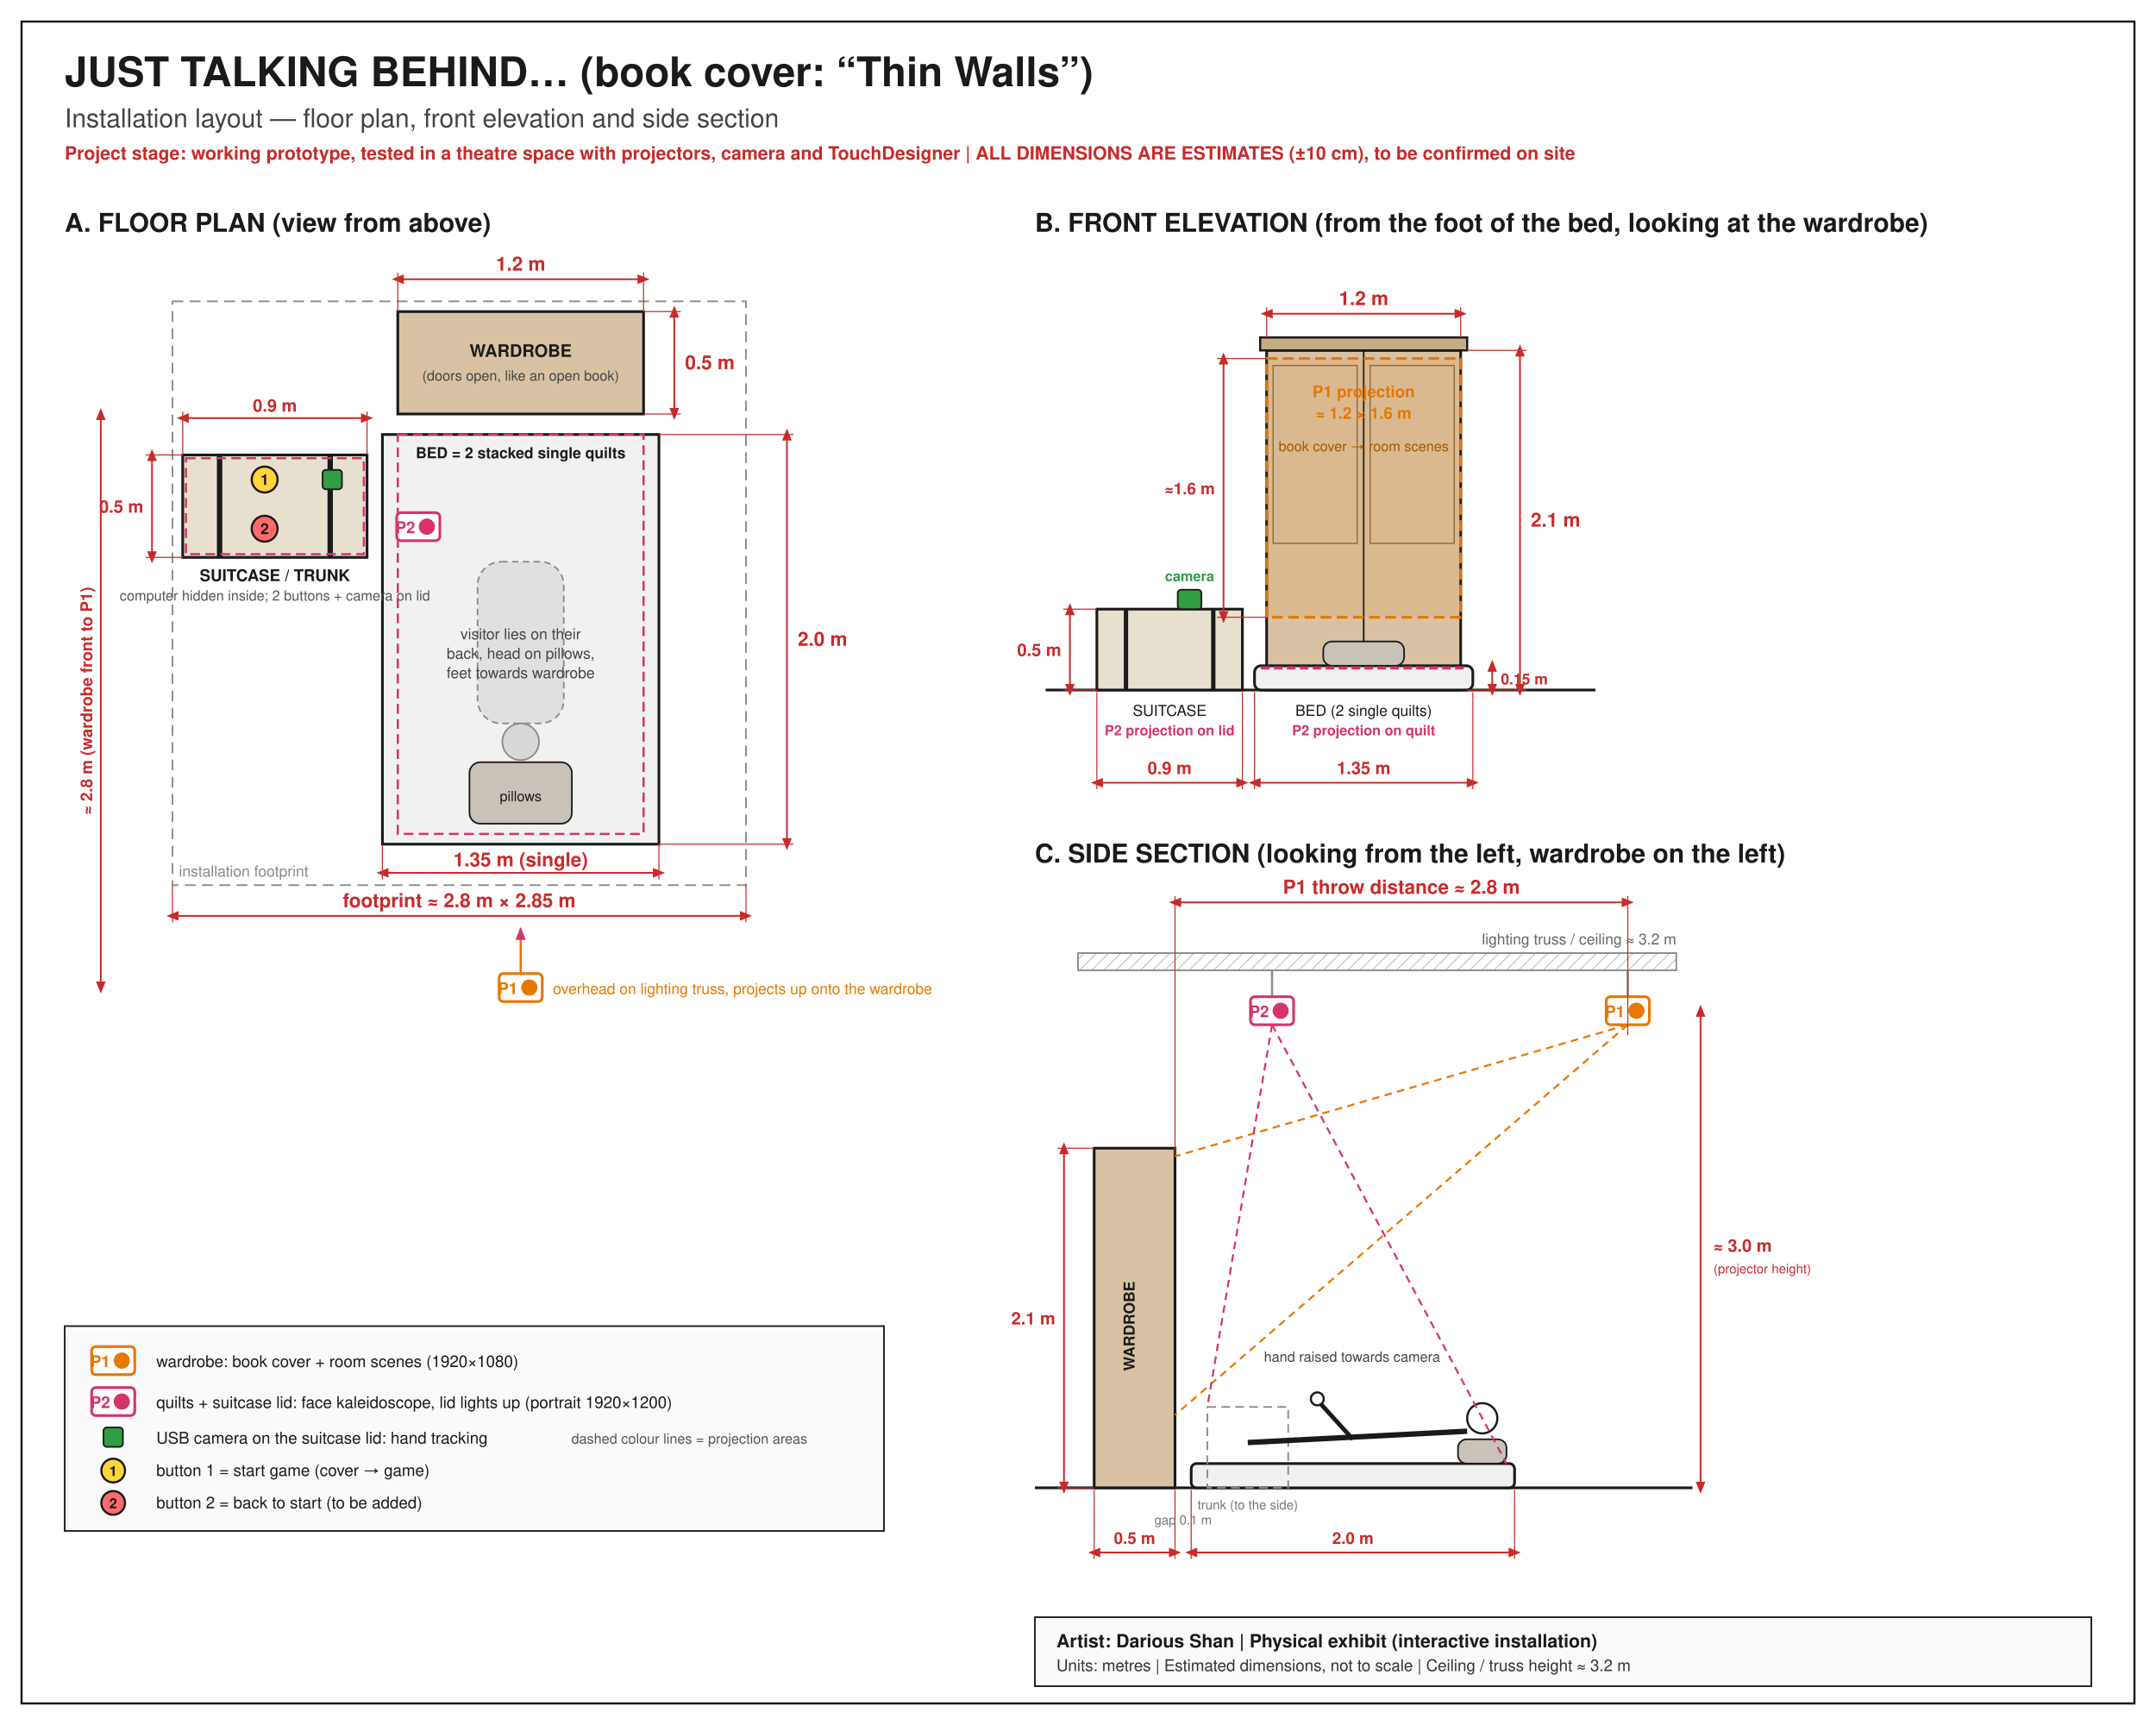
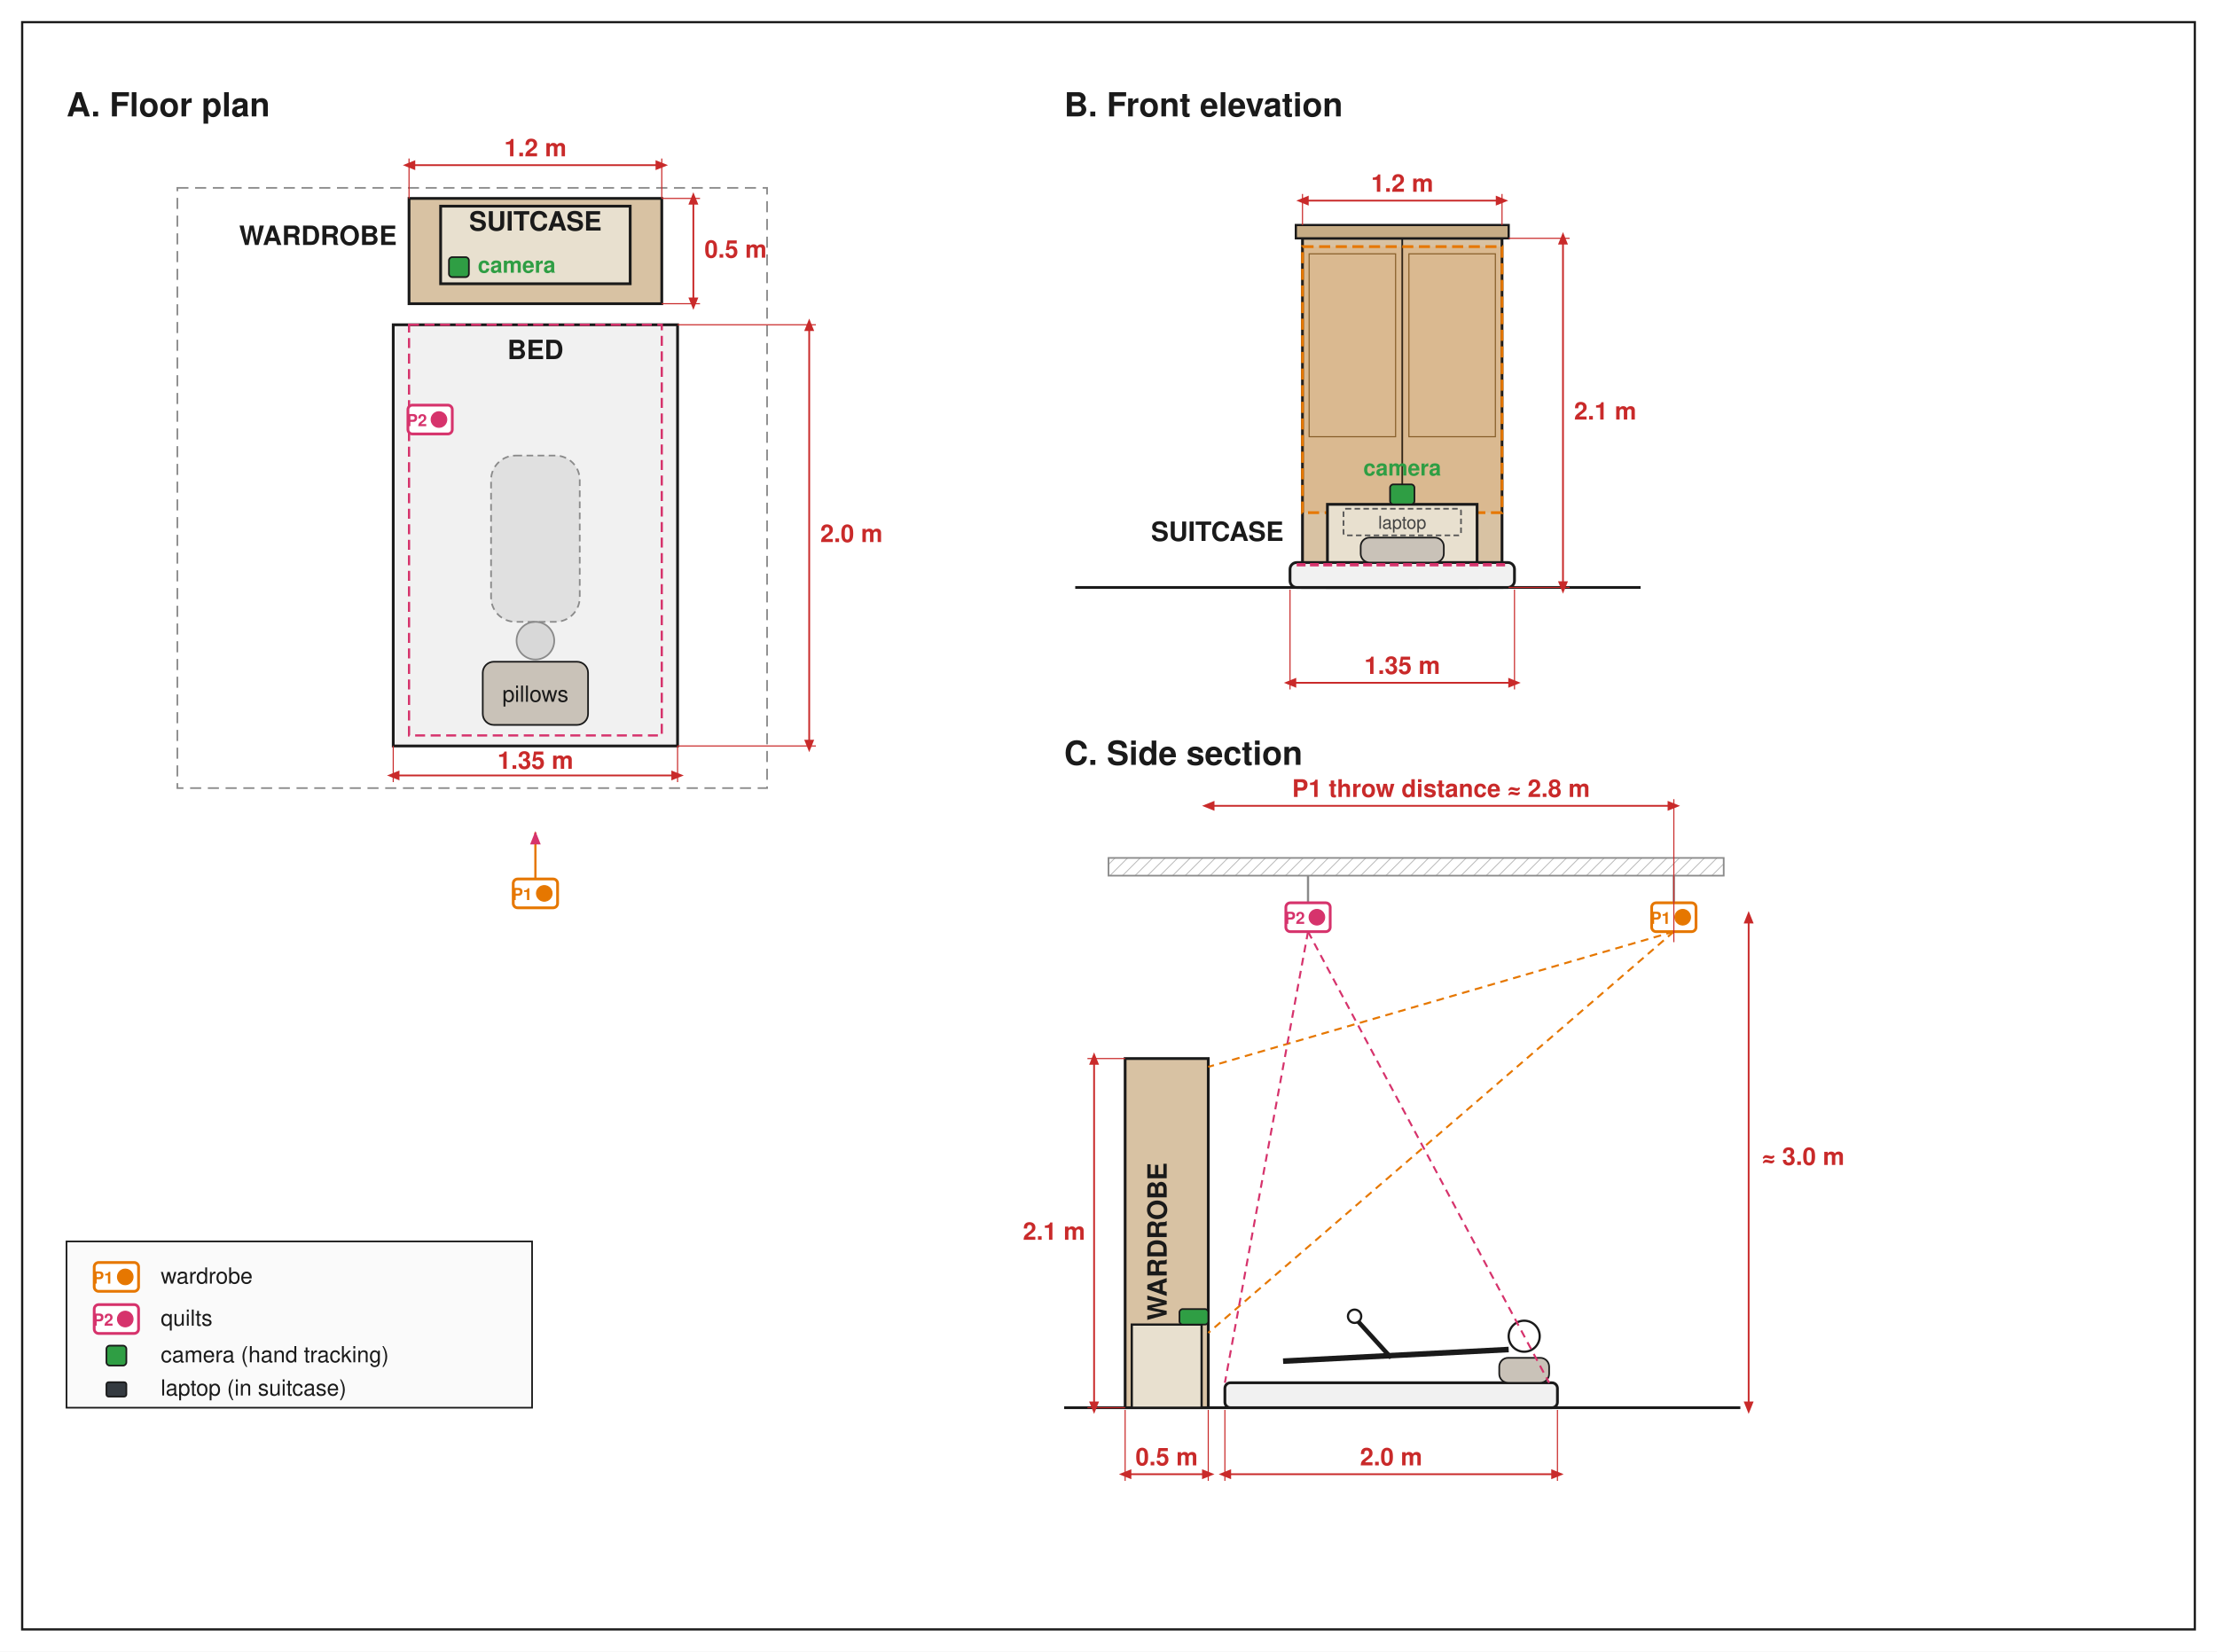
- <svg xmlns="http://www.w3.org/2000/svg" width="2000" height="1600" viewBox="0 0 2000 1600" font-family="Helvetica, Arial, sans-serif">
+ <svg xmlns="http://www.w3.org/2000/svg" width="2000" height="1490" viewBox="0 0 2000 1490" font-family="Helvetica, Arial, sans-serif">
  <defs>
    <marker id="ar" viewBox="0 0 10 10" refX="5" refY="5" markerWidth="7" markerHeight="7" orient="auto-start-reverse">
      <path d="M0,1 L10,5 L0,9 z" fill="#c92a2a" />
    </marker>
    <marker id="ab" viewBox="0 0 10 10" refX="9" refY="5" markerWidth="6" markerHeight="6" orient="auto">
      <path d="M0,1 L10,5 L0,9 z" fill="#d6336c" />
    </marker>
    <pattern id="hatch" width="8" height="8" patternUnits="userSpaceOnUse" patternTransform="rotate(45)">
      <line x1="0" y1="0" x2="0" y2="8" stroke="#bbb" stroke-width="1.5" />
    </pattern>
  </defs>
-   <rect width="2000" height="1600" fill="#fff" />
-   <rect x="20" y="20" width="1960" height="1560" fill="none" stroke="#1a1a1a" stroke-width="2" />
-   <text x="60" y="80" font-size="38" text-anchor="start" fill="#1a1a1a" font-weight="bold">JUST TALKING BEHIND…  (book cover: “Thin Walls”)</text>
-   <text x="60" y="118" font-size="24" text-anchor="start" fill="#444" font-weight="normal">Installation layout — floor plan, front elevation and side section</text>
-   <text x="60" y="148" font-size="17" text-anchor="start" fill="#c92a2a" font-weight="bold">Project stage: working prototype, tested in a theatre space with projectors, camera and TouchDesigner  |  ALL DIMENSIONS ARE ESTIMATES (±10 cm), to be confirmed on site</text>
-   <text x="60" y="215" font-size="24" text-anchor="start" fill="#1a1a1a" font-weight="bold">A. FLOOR PLAN  (view from above)</text>
-   <rect x="160" y="279.5" width="532.0" height="541.5" rx="0" fill="none" stroke="#8a8a8a" stroke-width="1.5" stroke-dasharray="10 6" />
-   <text x="166" y="813.0" font-size="14" text-anchor="start" fill="#8a8a8a" font-weight="normal">installation footprint</text>
-   <rect x="369.0" y="289.0" width="228.0" height="95.0" rx="0" fill="#d8c2a3" stroke="#1a1a1a" stroke-width="2.5" />
-   <text x="483.0" y="331.0" font-size="16" text-anchor="middle" fill="#1a1a1a" font-weight="bold">WARDROBE</text>
-   <text x="483.0" y="353.0" font-size="13" text-anchor="middle" fill="#444" font-weight="normal">(doors open, like an open book)</text>
-   <rect x="354.75" y="403.0" width="256.5" height="380.0" rx="0" fill="#f1f1f1" stroke="#1a1a1a" stroke-width="2.5" />
-   <text x="483.0" y="425.0" font-size="14" text-anchor="middle" fill="#1a1a1a" font-weight="bold">BED = 2 stacked single quilts</text>
-   <rect x="435.5" y="707.0" width="95.0" height="57.0" rx="10" fill="#c9c2b8" stroke="#1a1a1a" stroke-width="1.5" />
-   <text x="483.0" y="743.1" font-size="13" text-anchor="middle" fill="#1a1a1a" font-weight="normal">pillows</text>
-   <circle cx="483.0" cy="688.0" r="17" fill="rgba(30,30,30,0.12)" stroke="#8a8a8a" stroke-width="1.5" />
-   <rect x="443.0" y="521.0" width="80" height="150" rx="22" fill="rgba(30,30,30,0.08)" stroke="#8a8a8a" stroke-width="1.5" stroke-dasharray="6 4" />
-   <text x="483.0" y="593.0" font-size="14" text-anchor="middle" fill="#444" font-weight="normal">visitor lies on their</text>
-   <text x="483.0" y="611.0" font-size="14" text-anchor="middle" fill="#444" font-weight="normal">back, head on pillows,</text>
-   <text x="483.0" y="629.0" font-size="14" text-anchor="middle" fill="#444" font-weight="normal">feet towards wardrobe</text>
-   <rect x="169.5" y="422.0" width="171.0" height="95.0" rx="0" fill="#e8e0cf" stroke="#1a1a1a" stroke-width="2.5" />
-   <line x1="203.7" y1="422.0" x2="203.7" y2="517.0" stroke="#1a1a1a" stroke-width="5" />
-   <line x1="306.3" y1="422.0" x2="306.3" y2="517.0" stroke="#1a1a1a" stroke-width="5" />
-   <text x="255.0" y="539.0" font-size="15" text-anchor="middle" fill="#1a1a1a" font-weight="bold">SUITCASE / TRUNK</text>
-   <text x="255.0" y="557.0" font-size="13" text-anchor="middle" fill="#555" font-weight="normal">computer hidden inside; 2 buttons + camera on lid</text>
-   <rect x="299.2" y="435.8" width="18" height="18" rx="3" fill="#2f9e44" stroke="#1a1a1a" stroke-width="1.5" />
-   <circle cx="245.5" cy="444.8" r="12" fill="#ffd43b" stroke="#1a1a1a" stroke-width="2" />
-   <text x="245.5" y="449.8" font-size="14" text-anchor="middle" fill="#1a1a1a" font-weight="bold">1</text>
-   <circle cx="245.5" cy="490.4" r="12" fill="#ff6b6b" stroke="#1a1a1a" stroke-width="2" />
-   <text x="245.5" y="495.4" font-size="14" text-anchor="middle" fill="#1a1a1a" font-weight="bold">2</text>
-   <rect x="369.0" y="403.0" width="228.0" height="370.5" rx="0" fill="none" stroke="#d6336c" stroke-width="2" stroke-dasharray="9 5" />
-   <rect x="172.5" y="425.0" width="165.0" height="89.0" rx="0" fill="none" stroke="#d6336c" stroke-width="2" stroke-dasharray="9 5" />
-   <rect x="368.0" y="475.5" width="40" height="26" rx="4" fill="#fff" stroke="#d6336c" stroke-width="2.5" />
-   <circle cx="396.0" cy="488.5" r="7" fill="#d6336c" stroke="#d6336c" stroke-width="1" />
-   <text x="376.0" y="494.5" font-size="15" text-anchor="middle" fill="#d6336c" font-weight="bold">P2</text>
-   <rect x="463.0" y="903.0" width="40" height="26" rx="4" fill="#fff" stroke="#e67700" stroke-width="2.5" />
-   <circle cx="491.0" cy="916.0" r="7" fill="#e67700" stroke="#e67700" stroke-width="1" />
-   <text x="471.0" y="922.0" font-size="15" text-anchor="middle" fill="#e67700" font-weight="bold">P1</text>
-   <line x1="483.0" y1="903.0" x2="483.0" y2="861.0" stroke="#e67700" stroke-width="2" marker-end="url(#ab)" />
-   <text x="513.0" y="922.0" font-size="14" text-anchor="start" fill="#e67700" font-weight="normal">overhead on lighting truss, projects up onto the wardrobe</text>
-   <line x1="369.0" y1="289.0" x2="369.0" y2="253.0" stroke="#c92a2a" stroke-width="1" />
-   <line x1="597.0" y1="289.0" x2="597.0" y2="253.0" stroke="#c92a2a" stroke-width="1" />
-   <line x1="369.0" y1="259.0" x2="597.0" y2="259.0" stroke="#c92a2a" stroke-width="1.6" marker-start="url(#ar)" marker-end="url(#ar)" />
-   <text x="483.0" y="251.0" font-size="18" text-anchor="middle" fill="#c92a2a" font-weight="bold">1.2 m</text>
-   <line x1="597.0" y1="289.0" x2="631.5" y2="289.0" stroke="#c92a2a" stroke-width="1" />
-   <line x1="597.0" y1="384.0" x2="631.5" y2="384.0" stroke="#c92a2a" stroke-width="1" />
-   <line x1="625.5" y1="289.0" x2="625.5" y2="384.0" stroke="#c92a2a" stroke-width="1.6" marker-start="url(#ar)" marker-end="url(#ar)" />
-   <text x="635.5" y="342.5" font-size="18" text-anchor="start" fill="#c92a2a" font-weight="bold">0.5 m</text>
-   <line x1="354.75" y1="783.0" x2="354.75" y2="815.6" stroke="#c92a2a" stroke-width="1" />
-   <line x1="611.25" y1="783.0" x2="611.25" y2="815.6" stroke="#c92a2a" stroke-width="1" />
-   <line x1="354.75" y1="809.6" x2="611.25" y2="809.6" stroke="#c92a2a" stroke-width="1.6" marker-start="url(#ar)" marker-end="url(#ar)" />
-   <text x="483.0" y="803.6" font-size="18" text-anchor="middle" fill="#c92a2a" font-weight="bold">1.35 m (single)</text>
-   <line x1="611.25" y1="403.0" x2="736.0" y2="403.0" stroke="#c92a2a" stroke-width="1" />
-   <line x1="611.25" y1="783.0" x2="736.0" y2="783.0" stroke="#c92a2a" stroke-width="1" />
-   <line x1="730.0" y1="403.0" x2="730.0" y2="783.0" stroke="#c92a2a" stroke-width="1.6" marker-start="url(#ar)" marker-end="url(#ar)" />
-   <text x="740.0" y="599.0" font-size="18" text-anchor="start" fill="#c92a2a" font-weight="bold">2.0 m</text>
-   <line x1="169.5" y1="422.0" x2="169.5" y2="381.8" stroke="#c92a2a" stroke-width="1" />
-   <line x1="340.5" y1="422.0" x2="340.5" y2="381.8" stroke="#c92a2a" stroke-width="1" />
-   <line x1="169.5" y1="387.8" x2="340.5" y2="387.8" stroke="#c92a2a" stroke-width="1.6" marker-start="url(#ar)" marker-end="url(#ar)" />
-   <text x="255.0" y="381.8" font-size="16" text-anchor="middle" fill="#c92a2a" font-weight="bold">0.9 m</text>
-   <line x1="169.5" y1="422.0" x2="135.0" y2="422.0" stroke="#c92a2a" stroke-width="1" />
-   <line x1="169.5" y1="517.0" x2="135.0" y2="517.0" stroke="#c92a2a" stroke-width="1" />
-   <line x1="141.0" y1="422.0" x2="141.0" y2="517.0" stroke="#c92a2a" stroke-width="1.6" marker-start="url(#ar)" marker-end="url(#ar)" />
-   <text x="133.0" y="475.5" font-size="16" text-anchor="end" fill="#c92a2a" font-weight="bold">0.5 m</text>
-   <line x1="160" y1="821.0" x2="160" y2="855.5" stroke="#c92a2a" stroke-width="1" />
-   <line x1="692.0" y1="821.0" x2="692.0" y2="855.5" stroke="#c92a2a" stroke-width="1" />
-   <line x1="160" y1="849.5" x2="692.0" y2="849.5" stroke="#c92a2a" stroke-width="1.6" marker-start="url(#ar)" marker-end="url(#ar)" />
-   <text x="426.0" y="841.5" font-size="18" text-anchor="middle" fill="#c92a2a" font-weight="bold">footprint ≈ 2.8 m × 2.85 m</text>
-   <line x1="93.5" y1="384.0" x2="93.5" y2="916.0" stroke="#c92a2a" stroke-width="1.6" marker-start="url(#ar)" marker-end="url(#ar)" />
-   <text x="105.5" y="656.0" font-size="18" text-anchor="start" fill="#c92a2a" font-weight="bold" />
-   <text x="85.5" y="650.0" font-size="15" text-anchor="middle" fill="#c92a2a" font-weight="bold" transform="rotate(-90 85.5 650.0)">≈ 2.8 m (wardrobe front to P1)</text>
-   <text x="960" y="215" font-size="24" text-anchor="start" fill="#1a1a1a" font-weight="bold">B. FRONT ELEVATION  (from the foot of the bed, looking at the wardrobe)</text>
-   <line x1="970" y1="640" x2="1480.0" y2="640" stroke="#1a1a1a" stroke-width="2.5" />
-   <rect x="1175.0" y="325.0" width="180.0" height="315.0" rx="0" fill="#d8c2a3" stroke="#1a1a1a" stroke-width="2.5" />
-   <rect x="1169.0" y="313.0" width="192.0" height="12" rx="0" fill="#c6ac85" stroke="#1a1a1a" stroke-width="2" />
-   <line x1="1265.0" y1="325.0" x2="1265.0" y2="640" stroke="#1a1a1a" stroke-width="1.5" />
-   <rect x="1181.0" y="339.0" width="78.0" height="165.0" rx="0" fill="none" stroke="#7a5a2e" stroke-width="1" />
-   <rect x="1271.0" y="339.0" width="78.0" height="165.0" rx="0" fill="none" stroke="#7a5a2e" stroke-width="1" />
-   <rect x="1175.0" y="332.5" width="180.0" height="240.0" rx="0" fill="rgba(230,119,0,0.12)" stroke="#e67700" stroke-width="2.5" stroke-dasharray="10 5" />
-   <text x="1265.0" y="368.5" font-size="15" text-anchor="middle" fill="#e67700" font-weight="bold">P1 projection</text>
-   <text x="1265.0" y="388.5" font-size="15" text-anchor="middle" fill="#e67700" font-weight="bold">≈ 1.2 × 1.6 m</text>
-   <text x="1265.0" y="418.5" font-size="13" text-anchor="middle" fill="#a65700" font-weight="normal">book cover → room scenes</text>
-   <rect x="1163.75" y="617.5" width="202.5" height="22.5" rx="6" fill="#f1f1f1" stroke="#1a1a1a" stroke-width="2.5" />
-   <rect x="1227.5" y="595.0" width="75.0" height="22.5" rx="8" fill="#c9c2b8" stroke="#1a1a1a" stroke-width="1.5" />
-   <line x1="1169.75" y1="619.5" x2="1360.25" y2="619.5" stroke="#d6336c" stroke-width="3" stroke-dasharray="8 4" />
-   <text x="1265.0" y="664" font-size="14" text-anchor="middle" fill="#1a1a1a" font-weight="normal">BED (2 single quilts)</text>
-   <text x="1265.0" y="682" font-size="13" text-anchor="middle" fill="#d6336c" font-weight="bold">P2 projection on quilt</text>
-   <rect x="1017.5" y="565.0" width="135.0" height="75.0" rx="0" fill="#e8e0cf" stroke="#1a1a1a" stroke-width="2.5" />
-   <line x1="1044.5" y1="565.0" x2="1044.5" y2="640" stroke="#1a1a1a" stroke-width="4" />
-   <line x1="1125.5" y1="565.0" x2="1125.5" y2="640" stroke="#1a1a1a" stroke-width="4" />
-   <rect x="1092.5" y="547.0" width="22" height="18" rx="3" fill="#2f9e44" stroke="#1a1a1a" stroke-width="1.5" />
-   <text x="1103.5" y="539.0" font-size="13" text-anchor="middle" fill="#2f9e44" font-weight="bold">camera</text>
-   <text x="1085.0" y="664" font-size="14" text-anchor="middle" fill="#1a1a1a" font-weight="normal">SUITCASE</text>
-   <text x="1085.0" y="682" font-size="13" text-anchor="middle" fill="#d6336c" font-weight="bold">P2 projection on lid</text>
-   <line x1="1361.0" y1="325.0" x2="1416.0" y2="325.0" stroke="#c92a2a" stroke-width="1" />
-   <line x1="1361.0" y1="640" x2="1416.0" y2="640" stroke="#c92a2a" stroke-width="1" />
-   <line x1="1410.0" y1="325.0" x2="1410.0" y2="640" stroke="#c92a2a" stroke-width="1.6" marker-start="url(#ar)" marker-end="url(#ar)" />
-   <text x="1420.0" y="488.5" font-size="18" text-anchor="start" fill="#c92a2a" font-weight="bold">2.1 m</text>
-   <line x1="1175.0" y1="313.0" x2="1175.0" y2="285.0" stroke="#c92a2a" stroke-width="1" />
-   <line x1="1355.0" y1="313.0" x2="1355.0" y2="285.0" stroke="#c92a2a" stroke-width="1" />
-   <line x1="1175.0" y1="291.0" x2="1355.0" y2="291.0" stroke="#c92a2a" stroke-width="1.6" marker-start="url(#ar)" marker-end="url(#ar)" />
-   <text x="1265.0" y="283.0" font-size="18" text-anchor="middle" fill="#c92a2a" font-weight="bold">1.2 m</text>
-   <line x1="1017.5" y1="565.0" x2="986.5" y2="565.0" stroke="#c92a2a" stroke-width="1" />
-   <line x1="1017.5" y1="640" x2="986.5" y2="640" stroke="#c92a2a" stroke-width="1" />
-   <line x1="992.5" y1="565.0" x2="992.5" y2="640" stroke="#c92a2a" stroke-width="1.6" marker-start="url(#ar)" marker-end="url(#ar)" />
-   <text x="984.5" y="608.5" font-size="16" text-anchor="end" fill="#c92a2a" font-weight="bold">0.5 m</text>
-   <line x1="1017.5" y1="642" x2="1017.5" y2="732" stroke="#c92a2a" stroke-width="1" />
-   <line x1="1152.5" y1="642" x2="1152.5" y2="732" stroke="#c92a2a" stroke-width="1" />
-   <line x1="1017.5" y1="726" x2="1152.5" y2="726" stroke="#c92a2a" stroke-width="1.6" marker-start="url(#ar)" marker-end="url(#ar)" />
-   <text x="1085.0" y="718" font-size="16" text-anchor="middle" fill="#c92a2a" font-weight="bold">0.9 m</text>
-   <line x1="1163.75" y1="642" x2="1163.75" y2="732" stroke="#c92a2a" stroke-width="1" />
-   <line x1="1366.25" y1="642" x2="1366.25" y2="732" stroke="#c92a2a" stroke-width="1" />
-   <line x1="1163.75" y1="726" x2="1366.25" y2="726" stroke="#c92a2a" stroke-width="1.6" marker-start="url(#ar)" marker-end="url(#ar)" />
-   <text x="1265.0" y="718" font-size="16" text-anchor="middle" fill="#c92a2a" font-weight="bold">1.35 m</text>
-   <line x1="1384.25" y1="617.5" x2="1384.25" y2="640" stroke="#c92a2a" stroke-width="1.6" marker-start="url(#ar)" marker-end="url(#ar)" />
-   <text x="1392.25" y="634.75" font-size="14" text-anchor="start" fill="#c92a2a" font-weight="bold">0.15 m</text>
-   <line x1="1175.0" y1="332.5" x2="1129.0" y2="332.5" stroke="#c92a2a" stroke-width="1" />
-   <line x1="1175.0" y1="572.5" x2="1129.0" y2="572.5" stroke="#c92a2a" stroke-width="1" />
-   <line x1="1135.0" y1="332.5" x2="1135.0" y2="572.5" stroke="#c92a2a" stroke-width="1.6" marker-start="url(#ar)" marker-end="url(#ar)" />
-   <text x="1127.0" y="458.5" font-size="15" text-anchor="end" fill="#c92a2a" font-weight="bold">≈1.6 m</text>
-   <text x="960" y="800" font-size="24" text-anchor="start" fill="#1a1a1a" font-weight="bold">C. SIDE SECTION  (looking from the left, wardrobe on the left)</text>
-   <line x1="960" y1="1380" x2="1570.0" y2="1380" stroke="#1a1a1a" stroke-width="2.5" />
-   <rect x="1000" y="884.0" width="555.0" height="16" rx="0" fill="url(#hatch)" stroke="#8a8a8a" stroke-width="1.5" />
-   <text x="1555.0" y="876.0" font-size="14" text-anchor="end" fill="#666" font-weight="normal">lighting truss / ceiling ≈ 3.2 m</text>
-   <rect x="1015.0" y="1065.0" width="75.0" height="315.0" rx="0" fill="#d8c2a3" stroke="#1a1a1a" stroke-width="2.5" />
-   <text x="1052.5" y="1230.0" font-size="14" text-anchor="middle" fill="#1a1a1a" font-weight="bold" transform="rotate(-90 1052.5 1230.0)">WARDROBE</text>
-   <rect x="1105.0" y="1357.5" width="300.0" height="22.5" rx="5" fill="#f1f1f1" stroke="#1a1a1a" stroke-width="2.5" />
-   <rect x="1352.5" y="1335.0" width="45.0" height="22.5" rx="8" fill="#c9c2b8" stroke="#1a1a1a" stroke-width="1.5" />
-   <rect x="1120.0" y="1305.0" width="75.0" height="75.0" rx="0" fill="none" stroke="#8a8a8a" stroke-width="1.5" stroke-dasharray="8 5" />
-   <text x="1157.5" y="1400" font-size="12" text-anchor="middle" fill="#777" font-weight="normal">trunk (to the side)</text>
-   <circle cx="1375.0" cy="1315.5" r="14" fill="#fff" stroke="#1a1a1a" stroke-width="2" />
-   <line x1="1361.0" y1="1327.5" x2="1157.5" y2="1338.0" stroke="#1a1a1a" stroke-width="5" />
-   <line x1="1255.0" y1="1335.0" x2="1225.0" y2="1302.0" stroke="#1a1a1a" stroke-width="4" />
-   <circle cx="1222.0" cy="1297.5" r="6" fill="#fff" stroke="#1a1a1a" stroke-width="2" />
-   <text x="1172.5" y="1263.0" font-size="13" text-anchor="start" fill="#444" font-weight="normal">hand raised towards camera</text>
-   <line x1="1510.0" y1="900.0" x2="1510.0" y2="924.5" stroke="#8a8a8a" stroke-width="2" />
-   <rect x="1490.0" y="924.5" width="40" height="26" rx="4" fill="#fff" stroke="#e67700" stroke-width="2.5" />
-   <circle cx="1518.0" cy="937.5" r="7" fill="#e67700" stroke="#e67700" stroke-width="1" />
-   <text x="1498.0" y="943.5" font-size="15" text-anchor="middle" fill="#e67700" font-weight="bold">P1</text>
-   <line x1="1180.0" y1="900.0" x2="1180.0" y2="924.5" stroke="#8a8a8a" stroke-width="2" />
-   <rect x="1160.0" y="924.5" width="40" height="26" rx="4" fill="#fff" stroke="#d6336c" stroke-width="2.5" />
-   <circle cx="1188.0" cy="937.5" r="7" fill="#d6336c" stroke="#d6336c" stroke-width="1" />
-   <text x="1168.0" y="943.5" font-size="15" text-anchor="middle" fill="#d6336c" font-weight="bold">P2</text>
-   <line x1="1510.0" y1="950.5" x2="1090.0" y2="1072.5" stroke="#e67700" stroke-width="1.8" stroke-dasharray="7 5" />
-   <line x1="1510.0" y1="950.5" x2="1090.0" y2="1312.5" stroke="#e67700" stroke-width="1.8" stroke-dasharray="7 5" />
-   <line x1="1180.0" y1="950.5" x2="1120.0" y2="1305.0" stroke="#d6336c" stroke-width="1.8" stroke-dasharray="7 5" />
-   <line x1="1180.0" y1="950.5" x2="1397.5" y2="1357.5" stroke="#d6336c" stroke-width="1.8" stroke-dasharray="7 5" />
-   <line x1="1577.5" y1="937.5" x2="1577.5" y2="1380" stroke="#c92a2a" stroke-width="1.6" marker-start="url(#ar)" marker-end="url(#ar)" />
-   <text x="1577.5" y="1164.75" font-size="18" text-anchor="end" fill="#c92a2a" font-weight="bold" />
-   <text x="1589.5" y="1161.0" font-size="16" text-anchor="start" fill="#c92a2a" font-weight="bold">≈ 3.0 m</text>
-   <text x="1589.5" y="1181.0" font-size="12" text-anchor="start" fill="#c92a2a" font-weight="normal">(projector height)</text>
-   <line x1="1090.0" y1="1072.5" x2="1090.0" y2="831.0" stroke="#c92a2a" stroke-width="1" />
-   <line x1="1510.0" y1="960.0" x2="1510.0" y2="831.0" stroke="#c92a2a" stroke-width="1" />
-   <line x1="1090.0" y1="837.0" x2="1510.0" y2="837.0" stroke="#c92a2a" stroke-width="1.6" marker-start="url(#ar)" marker-end="url(#ar)" />
-   <text x="1300.0" y="829.0" font-size="18" text-anchor="middle" fill="#c92a2a" font-weight="bold">P1 throw distance ≈ 2.8 m</text>
-   <line x1="1015.0" y1="1382" x2="1015.0" y2="1446" stroke="#c92a2a" stroke-width="1" />
-   <line x1="1090.0" y1="1382" x2="1090.0" y2="1446" stroke="#c92a2a" stroke-width="1" />
-   <line x1="1015.0" y1="1440" x2="1090.0" y2="1440" stroke="#c92a2a" stroke-width="1.6" marker-start="url(#ar)" marker-end="url(#ar)" />
-   <text x="1052.5" y="1432" font-size="15" text-anchor="middle" fill="#c92a2a" font-weight="bold">0.5 m</text>
-   <line x1="1105.0" y1="1382" x2="1105.0" y2="1446" stroke="#c92a2a" stroke-width="1" />
-   <line x1="1405.0" y1="1382" x2="1405.0" y2="1446" stroke="#c92a2a" stroke-width="1" />
-   <line x1="1105.0" y1="1440" x2="1405.0" y2="1440" stroke="#c92a2a" stroke-width="1.6" marker-start="url(#ar)" marker-end="url(#ar)" />
-   <text x="1255.0" y="1432" font-size="15" text-anchor="middle" fill="#c92a2a" font-weight="bold">2.0 m</text>
-   <line x1="1015.0" y1="1065.0" x2="981.0" y2="1065.0" stroke="#c92a2a" stroke-width="1" />
-   <line x1="1015.0" y1="1380" x2="981.0" y2="1380" stroke="#c92a2a" stroke-width="1" />
-   <line x1="987.0" y1="1065.0" x2="987.0" y2="1380" stroke="#c92a2a" stroke-width="1.6" marker-start="url(#ar)" marker-end="url(#ar)" />
-   <text x="979.0" y="1228.5" font-size="16" text-anchor="end" fill="#c92a2a" font-weight="bold">2.1 m</text>
-   <text x="1097.5" y="1414" font-size="12" text-anchor="middle" fill="#777" font-weight="normal">gap 0.1 m</text>
-   <rect x="60" y="1230" width="760" height="190" rx="0" fill="#fafafa" stroke="#1a1a1a" stroke-width="1.5" />
-   <rect x="85" y="1249" width="40" height="26" rx="4" fill="#fff" stroke="#e67700" stroke-width="2.5" />
-   <circle cx="113" cy="1262" r="7" fill="#e67700" stroke="#e67700" stroke-width="1" />
-   <text x="93" y="1268" font-size="15" text-anchor="middle" fill="#e67700" font-weight="bold">P1</text>
-   <text x="145" y="1268" font-size="15" text-anchor="start" fill="#1a1a1a" font-weight="normal">wardrobe: book cover + room scenes (1920×1080)</text>
-   <rect x="85" y="1287" width="40" height="26" rx="4" fill="#fff" stroke="#d6336c" stroke-width="2.5" />
-   <circle cx="113" cy="1300" r="7" fill="#d6336c" stroke="#d6336c" stroke-width="1" />
-   <text x="93" y="1306" font-size="15" text-anchor="middle" fill="#d6336c" font-weight="bold">P2</text>
-   <text x="145" y="1306" font-size="15" text-anchor="start" fill="#1a1a1a" font-weight="normal">quilts + suitcase lid: face kaleidoscope, lid lights up (portrait 1920×1200)</text>
-   <rect x="96" y="1324" width="18" height="18" rx="3" fill="#2f9e44" stroke="#1a1a1a" stroke-width="1.5" />
-   <text x="145" y="1339" font-size="15" text-anchor="start" fill="#1a1a1a" font-weight="normal">USB camera on the suitcase lid: hand tracking</text>
-   <circle cx="105" cy="1364" r="11" fill="#ffd43b" stroke="#1a1a1a" stroke-width="2" />
-   <text x="105" y="1369" font-size="13" text-anchor="middle" fill="#1a1a1a" font-weight="bold">1</text>
-   <text x="145" y="1369" font-size="15" text-anchor="start" fill="#1a1a1a" font-weight="normal">button 1 = start game (cover → game)</text>
-   <circle cx="105" cy="1394" r="11" fill="#ff6b6b" stroke="#1a1a1a" stroke-width="2" />
-   <text x="105" y="1399" font-size="13" text-anchor="middle" fill="#1a1a1a" font-weight="bold">2</text>
-   <text x="145" y="1399" font-size="15" text-anchor="start" fill="#1a1a1a" font-weight="normal">button 2 = back to start (to be added)</text>
-   <text x="530" y="1339" font-size="13" text-anchor="start" fill="#555" font-weight="normal">dashed colour lines = projection areas</text>
-   <rect x="960" y="1500" width="980" height="64" rx="0" fill="#fafafa" stroke="#1a1a1a" stroke-width="1.5" />
-   <text x="980" y="1528" font-size="17" text-anchor="start" fill="#1a1a1a" font-weight="bold">Artist: Darious Shan   |   Physical exhibit (interactive installation)</text>
-   <text x="980" y="1550" font-size="15" text-anchor="start" fill="#333" font-weight="normal">Units: metres   |   Estimated dimensions, not to scale   |   Ceiling / truss height ≈ 3.2 m</text>
+   <rect width="2000" height="1490" fill="#fff" />
+   <rect x="20" y="20" width="1960" height="1450" fill="none" stroke="#1a1a1a" stroke-width="2" />
+   <g transform="translate(0,-110)">
+     <text x="60" y="215" font-size="30" text-anchor="start" fill="#1a1a1a" font-weight="bold">A. Floor plan</text>
+     <rect x="160" y="279.5" width="532.0" height="541.5" rx="0" fill="none" stroke="#8a8a8a" stroke-width="1.5" stroke-dasharray="10 6" />
+     <rect x="369.0" y="289.0" width="228.0" height="95.0" rx="0" fill="#d8c2a3" stroke="#1a1a1a" stroke-width="2.5" />
+     <text x="358" y="331.0" font-size="24" text-anchor="end" fill="#1a1a1a" font-weight="bold">WARDROBE</text>
+     <rect x="397.5" y="296" width="171" height="70" fill="#e8e0cf" stroke="#1a1a1a" stroke-width="2.5" />
+     <text x="483" y="318" font-size="24" text-anchor="middle" fill="#1a1a1a" font-weight="bold">SUITCASE</text>
+     <rect x="405" y="342" width="18" height="18" rx="3" fill="#2f9e44" stroke="#1a1a1a" stroke-width="1.5" />
+     <text x="431" y="356" font-size="20" text-anchor="start" fill="#2f9e44" font-weight="bold">camera</text>
+     <rect x="354.75" y="403.0" width="256.5" height="380.0" rx="0" fill="#f1f1f1" stroke="#1a1a1a" stroke-width="2.5" />
+     <text x="483.0" y="434.0" font-size="24" text-anchor="middle" fill="#1a1a1a" font-weight="bold">BED</text>
+     <rect x="435.5" y="707.0" width="95.0" height="57.0" rx="10" fill="#c9c2b8" stroke="#1a1a1a" stroke-width="1.5" />
+     <text x="483.0" y="743.1" font-size="20" text-anchor="middle" fill="#1a1a1a" font-weight="normal">pillows</text>
+     <circle cx="483.0" cy="688.0" r="17" fill="rgba(30,30,30,0.12)" stroke="#8a8a8a" stroke-width="1.5" />
+     <rect x="443.0" y="521.0" width="80" height="150" rx="22" fill="rgba(30,30,30,0.08)" stroke="#8a8a8a" stroke-width="1.5" stroke-dasharray="6 4" />
+     <rect x="369.0" y="403.0" width="228.0" height="370.5" rx="0" fill="none" stroke="#d6336c" stroke-width="2" stroke-dasharray="9 5" />
+     <rect x="368.0" y="475.5" width="40" height="26" rx="4" fill="#fff" stroke="#d6336c" stroke-width="2.5" />
+     <circle cx="396.0" cy="488.5" r="7" fill="#d6336c" stroke="#d6336c" stroke-width="1" />
+     <text x="376.0" y="494.5" font-size="15" text-anchor="middle" fill="#d6336c" font-weight="bold">P2</text>
+     <rect x="463.0" y="903.0" width="40" height="26" rx="4" fill="#fff" stroke="#e67700" stroke-width="2.5" />
+     <circle cx="491.0" cy="916.0" r="7" fill="#e67700" stroke="#e67700" stroke-width="1" />
+     <text x="471.0" y="922.0" font-size="15" text-anchor="middle" fill="#e67700" font-weight="bold">P1</text>
+     <line x1="483.0" y1="903.0" x2="483.0" y2="861.0" stroke="#e67700" stroke-width="2" marker-end="url(#ab)" />
+     <line x1="369.0" y1="289.0" x2="369.0" y2="253.0" stroke="#c92a2a" stroke-width="1" />
+     <line x1="597.0" y1="289.0" x2="597.0" y2="253.0" stroke="#c92a2a" stroke-width="1" />
+     <line x1="369.0" y1="259.0" x2="597.0" y2="259.0" stroke="#c92a2a" stroke-width="1.6" marker-start="url(#ar)" marker-end="url(#ar)" />
+     <text x="483.0" y="251.0" font-size="22" text-anchor="middle" fill="#c92a2a" font-weight="bold">1.2 m</text>
+     <line x1="597.0" y1="289.0" x2="631.5" y2="289.0" stroke="#c92a2a" stroke-width="1" />
+     <line x1="597.0" y1="384.0" x2="631.5" y2="384.0" stroke="#c92a2a" stroke-width="1" />
+     <line x1="625.5" y1="289.0" x2="625.5" y2="384.0" stroke="#c92a2a" stroke-width="1.6" marker-start="url(#ar)" marker-end="url(#ar)" />
+     <text x="635.5" y="342.5" font-size="22" text-anchor="start" fill="#c92a2a" font-weight="bold">0.5 m</text>
+     <line x1="354.75" y1="783.0" x2="354.75" y2="815.6" stroke="#c92a2a" stroke-width="1" />
+     <line x1="611.25" y1="783.0" x2="611.25" y2="815.6" stroke="#c92a2a" stroke-width="1" />
+     <line x1="354.75" y1="809.6" x2="611.25" y2="809.6" stroke="#c92a2a" stroke-width="1.6" marker-start="url(#ar)" marker-end="url(#ar)" />
+     <text x="483.0" y="803.6" font-size="22" text-anchor="middle" fill="#c92a2a" font-weight="bold">1.35 m</text>
+     <line x1="611.25" y1="403.0" x2="736.0" y2="403.0" stroke="#c92a2a" stroke-width="1" />
+     <line x1="611.25" y1="783.0" x2="736.0" y2="783.0" stroke="#c92a2a" stroke-width="1" />
+     <line x1="730.0" y1="403.0" x2="730.0" y2="783.0" stroke="#c92a2a" stroke-width="1.6" marker-start="url(#ar)" marker-end="url(#ar)" />
+     <text x="740.0" y="599.0" font-size="22" text-anchor="start" fill="#c92a2a" font-weight="bold">2.0 m</text>
+     <text x="105.5" y="656.0" font-size="22" text-anchor="start" fill="#c92a2a" font-weight="bold" />
+     <text x="960" y="215" font-size="30" text-anchor="start" fill="#1a1a1a" font-weight="bold">B. Front elevation</text>
+     <line x1="970" y1="640" x2="1480.0" y2="640" stroke="#1a1a1a" stroke-width="2.5" />
+     <rect x="1175.0" y="325.0" width="180.0" height="315.0" rx="0" fill="#d8c2a3" stroke="#1a1a1a" stroke-width="2.5" />
+     <rect x="1169.0" y="313.0" width="192.0" height="12" rx="0" fill="#c6ac85" stroke="#1a1a1a" stroke-width="2" />
+     <line x1="1265.0" y1="325.0" x2="1265.0" y2="640" stroke="#1a1a1a" stroke-width="1.5" />
+     <rect x="1181.0" y="339.0" width="78.0" height="165.0" rx="0" fill="none" stroke="#7a5a2e" stroke-width="1" />
+     <rect x="1271.0" y="339.0" width="78.0" height="165.0" rx="0" fill="none" stroke="#7a5a2e" stroke-width="1" />
+     <rect x="1175.0" y="332.5" width="180.0" height="240.0" rx="0" fill="rgba(230,119,0,0.12)" stroke="#e67700" stroke-width="2.5" stroke-dasharray="10 5" />
+     <rect x="1197.5" y="565.0" width="135.0" height="75.0" rx="0" fill="#e8e0cf" stroke="#1a1a1a" stroke-width="2.5" />
+     <rect x="1212" y="569" width="106" height="24" rx="2" fill="none" stroke="#555" stroke-width="1.5" stroke-dasharray="5 3" />
+     <text x="1265" y="587" font-size="16" text-anchor="middle" fill="#444">laptop</text>
+     <rect x="1254.0" y="547.0" width="22" height="18" rx="3" fill="#2f9e44" stroke="#1a1a1a" stroke-width="1.5" />
+     <text x="1265.0" y="539.0" font-size="20" text-anchor="middle" fill="#2f9e44" font-weight="bold">camera</text>
+     <text x="1158" y="598" font-size="24" text-anchor="end" fill="#1a1a1a" font-weight="bold">SUITCASE</text>
+     <rect x="1163.75" y="617.5" width="202.5" height="22.5" rx="6" fill="#f1f1f1" stroke="#1a1a1a" stroke-width="2.5" />
+     <rect x="1227.5" y="595.0" width="75.0" height="22.5" rx="8" fill="#c9c2b8" stroke="#1a1a1a" stroke-width="1.5" />
+     <line x1="1169.75" y1="619.5" x2="1360.25" y2="619.5" stroke="#d6336c" stroke-width="3" stroke-dasharray="8 4" />
+     <line x1="1361.0" y1="325.0" x2="1416.0" y2="325.0" stroke="#c92a2a" stroke-width="1" />
+     <line x1="1361.0" y1="640" x2="1416.0" y2="640" stroke="#c92a2a" stroke-width="1" />
+     <line x1="1410.0" y1="325.0" x2="1410.0" y2="640" stroke="#c92a2a" stroke-width="1.6" marker-start="url(#ar)" marker-end="url(#ar)" />
+     <text x="1420.0" y="488.5" font-size="22" text-anchor="start" fill="#c92a2a" font-weight="bold">2.1 m</text>
+     <line x1="1175.0" y1="313.0" x2="1175.0" y2="285.0" stroke="#c92a2a" stroke-width="1" />
+     <line x1="1355.0" y1="313.0" x2="1355.0" y2="285.0" stroke="#c92a2a" stroke-width="1" />
+     <line x1="1175.0" y1="291.0" x2="1355.0" y2="291.0" stroke="#c92a2a" stroke-width="1.6" marker-start="url(#ar)" marker-end="url(#ar)" />
+     <text x="1265.0" y="283.0" font-size="22" text-anchor="middle" fill="#c92a2a" font-weight="bold">1.2 m</text>
+     <line x1="1163.75" y1="642" x2="1163.75" y2="732" stroke="#c92a2a" stroke-width="1" />
+     <line x1="1366.25" y1="642" x2="1366.25" y2="732" stroke="#c92a2a" stroke-width="1" />
+     <line x1="1163.75" y1="726" x2="1366.25" y2="726" stroke="#c92a2a" stroke-width="1.6" marker-start="url(#ar)" marker-end="url(#ar)" />
+     <text x="1265.0" y="718" font-size="22" text-anchor="middle" fill="#c92a2a" font-weight="bold">1.35 m</text>
+     <text x="960" y="800" font-size="30" text-anchor="start" fill="#1a1a1a" font-weight="bold">C. Side section</text>
+     <line x1="960" y1="1380" x2="1570.0" y2="1380" stroke="#1a1a1a" stroke-width="2.5" />
+     <rect x="1000" y="884.0" width="555.0" height="16" rx="0" fill="url(#hatch)" stroke="#8a8a8a" stroke-width="1.5" />
+     <rect x="1015.0" y="1065.0" width="75.0" height="315.0" rx="0" fill="#d8c2a3" stroke="#1a1a1a" stroke-width="2.5" />
+     <text x="1052.5" y="1230.0" font-size="24" text-anchor="middle" fill="#1a1a1a" font-weight="bold" transform="rotate(-90 1052.5 1230.0)">WARDROBE</text>
+     <rect x="1021" y="1305" width="63" height="75" fill="#e8e0cf" stroke="#1a1a1a" stroke-width="2" />
+     <rect x="1064" y="1291" width="26" height="14" rx="3" fill="#2f9e44" stroke="#1a1a1a" stroke-width="1.5" />
+     <rect x="1105.0" y="1357.5" width="300.0" height="22.5" rx="5" fill="#f1f1f1" stroke="#1a1a1a" stroke-width="2.5" />
+     <rect x="1352.5" y="1335.0" width="45.0" height="22.5" rx="8" fill="#c9c2b8" stroke="#1a1a1a" stroke-width="1.5" />
+     <circle cx="1375.0" cy="1315.5" r="14" fill="#fff" stroke="#1a1a1a" stroke-width="2" />
+     <line x1="1361.0" y1="1327.5" x2="1157.5" y2="1338.0" stroke="#1a1a1a" stroke-width="5" />
+     <line x1="1255.0" y1="1335.0" x2="1225.0" y2="1302.0" stroke="#1a1a1a" stroke-width="4" />
+     <circle cx="1222.0" cy="1297.5" r="6" fill="#fff" stroke="#1a1a1a" stroke-width="2" />
+     <line x1="1510.0" y1="900.0" x2="1510.0" y2="924.5" stroke="#8a8a8a" stroke-width="2" />
+     <rect x="1490.0" y="924.5" width="40" height="26" rx="4" fill="#fff" stroke="#e67700" stroke-width="2.5" />
+     <circle cx="1518.0" cy="937.5" r="7" fill="#e67700" stroke="#e67700" stroke-width="1" />
+     <text x="1498.0" y="943.5" font-size="15" text-anchor="middle" fill="#e67700" font-weight="bold">P1</text>
+     <line x1="1180.0" y1="900.0" x2="1180.0" y2="924.5" stroke="#8a8a8a" stroke-width="2" />
+     <rect x="1160.0" y="924.5" width="40" height="26" rx="4" fill="#fff" stroke="#d6336c" stroke-width="2.5" />
+     <circle cx="1188.0" cy="937.5" r="7" fill="#d6336c" stroke="#d6336c" stroke-width="1" />
+     <text x="1168.0" y="943.5" font-size="15" text-anchor="middle" fill="#d6336c" font-weight="bold">P2</text>
+     <line x1="1510.0" y1="950.5" x2="1090.0" y2="1072.5" stroke="#e67700" stroke-width="1.8" stroke-dasharray="7 5" />
+     <line x1="1510.0" y1="950.5" x2="1090.0" y2="1312.5" stroke="#e67700" stroke-width="1.8" stroke-dasharray="7 5" />
+     <line x1="1180.0" y1="950.5" x2="1105.0" y2="1357.5" stroke="#d6336c" stroke-width="1.8" stroke-dasharray="7 5" />
+     <line x1="1180.0" y1="950.5" x2="1397.5" y2="1357.5" stroke="#d6336c" stroke-width="1.8" stroke-dasharray="7 5" />
+     <line x1="1577.5" y1="937.5" x2="1577.5" y2="1380" stroke="#c92a2a" stroke-width="1.6" marker-start="url(#ar)" marker-end="url(#ar)" />
+     <text x="1577.5" y="1164.75" font-size="22" text-anchor="end" fill="#c92a2a" font-weight="bold" />
+     <text x="1589.5" y="1161.0" font-size="22" text-anchor="start" fill="#c92a2a" font-weight="bold">≈ 3.0 m</text>
+     <line x1="1510.0" y1="960.0" x2="1510.0" y2="831.0" stroke="#c92a2a" stroke-width="1" />
+     <line x1="1090.0" y1="837.0" x2="1510.0" y2="837.0" stroke="#c92a2a" stroke-width="1.6" marker-start="url(#ar)" marker-end="url(#ar)" />
+     <text x="1300.0" y="829.0" font-size="22" text-anchor="middle" fill="#c92a2a" font-weight="bold">P1 throw distance ≈ 2.8 m</text>
+     <line x1="1015.0" y1="1382" x2="1015.0" y2="1446" stroke="#c92a2a" stroke-width="1" />
+     <line x1="1090.0" y1="1382" x2="1090.0" y2="1446" stroke="#c92a2a" stroke-width="1" />
+     <line x1="1015.0" y1="1440" x2="1090.0" y2="1440" stroke="#c92a2a" stroke-width="1.6" marker-start="url(#ar)" marker-end="url(#ar)" />
+     <text x="1052.5" y="1432" font-size="22" text-anchor="middle" fill="#c92a2a" font-weight="bold">0.5 m</text>
+     <line x1="1105.0" y1="1382" x2="1105.0" y2="1446" stroke="#c92a2a" stroke-width="1" />
+     <line x1="1405.0" y1="1382" x2="1405.0" y2="1446" stroke="#c92a2a" stroke-width="1" />
+     <line x1="1105.0" y1="1440" x2="1405.0" y2="1440" stroke="#c92a2a" stroke-width="1.6" marker-start="url(#ar)" marker-end="url(#ar)" />
+     <text x="1255.0" y="1432" font-size="22" text-anchor="middle" fill="#c92a2a" font-weight="bold">2.0 m</text>
+     <line x1="1015.0" y1="1065.0" x2="981.0" y2="1065.0" stroke="#c92a2a" stroke-width="1" />
+     <line x1="1015.0" y1="1380" x2="981.0" y2="1380" stroke="#c92a2a" stroke-width="1" />
+     <line x1="987.0" y1="1065.0" x2="987.0" y2="1380" stroke="#c92a2a" stroke-width="1.6" marker-start="url(#ar)" marker-end="url(#ar)" />
+     <text x="979.0" y="1228.5" font-size="22" text-anchor="end" fill="#c92a2a" font-weight="bold">2.1 m</text>
+     <rect x="60" y="1230" width="420" height="150" rx="0" fill="#fafafa" stroke="#1a1a1a" stroke-width="1.5" />
+     <rect x="85" y="1249" width="40" height="26" rx="4" fill="#fff" stroke="#e67700" stroke-width="2.5" />
+     <circle cx="113" cy="1262" r="7" fill="#e67700" stroke="#e67700" stroke-width="1" />
+     <text x="93" y="1268" font-size="15" text-anchor="middle" fill="#e67700" font-weight="bold">P1</text>
+     <text x="145" y="1268" font-size="20" text-anchor="start" fill="#1a1a1a" font-weight="normal">wardrobe</text>
+     <rect x="85" y="1287" width="40" height="26" rx="4" fill="#fff" stroke="#d6336c" stroke-width="2.5" />
+     <circle cx="113" cy="1300" r="7" fill="#d6336c" stroke="#d6336c" stroke-width="1" />
+     <text x="93" y="1306" font-size="15" text-anchor="middle" fill="#d6336c" font-weight="bold">P2</text>
+     <text x="145" y="1306" font-size="20" text-anchor="start" fill="#1a1a1a" font-weight="normal">quilts</text>
+     <rect x="96" y="1324" width="18" height="18" rx="3" fill="#2f9e44" stroke="#1a1a1a" stroke-width="1.5" />
+     <text x="145" y="1339" font-size="20" text-anchor="start" fill="#1a1a1a" font-weight="normal">camera (hand tracking)</text>
+     <rect x="96" y="1357" width="18" height="13" rx="2" fill="#343a40" stroke="#1a1a1a" stroke-width="1.5" />
+     <text x="145" y="1369" font-size="20" text-anchor="start" fill="#1a1a1a">laptop (in suitcase)</text>
+   </g>
</svg>
